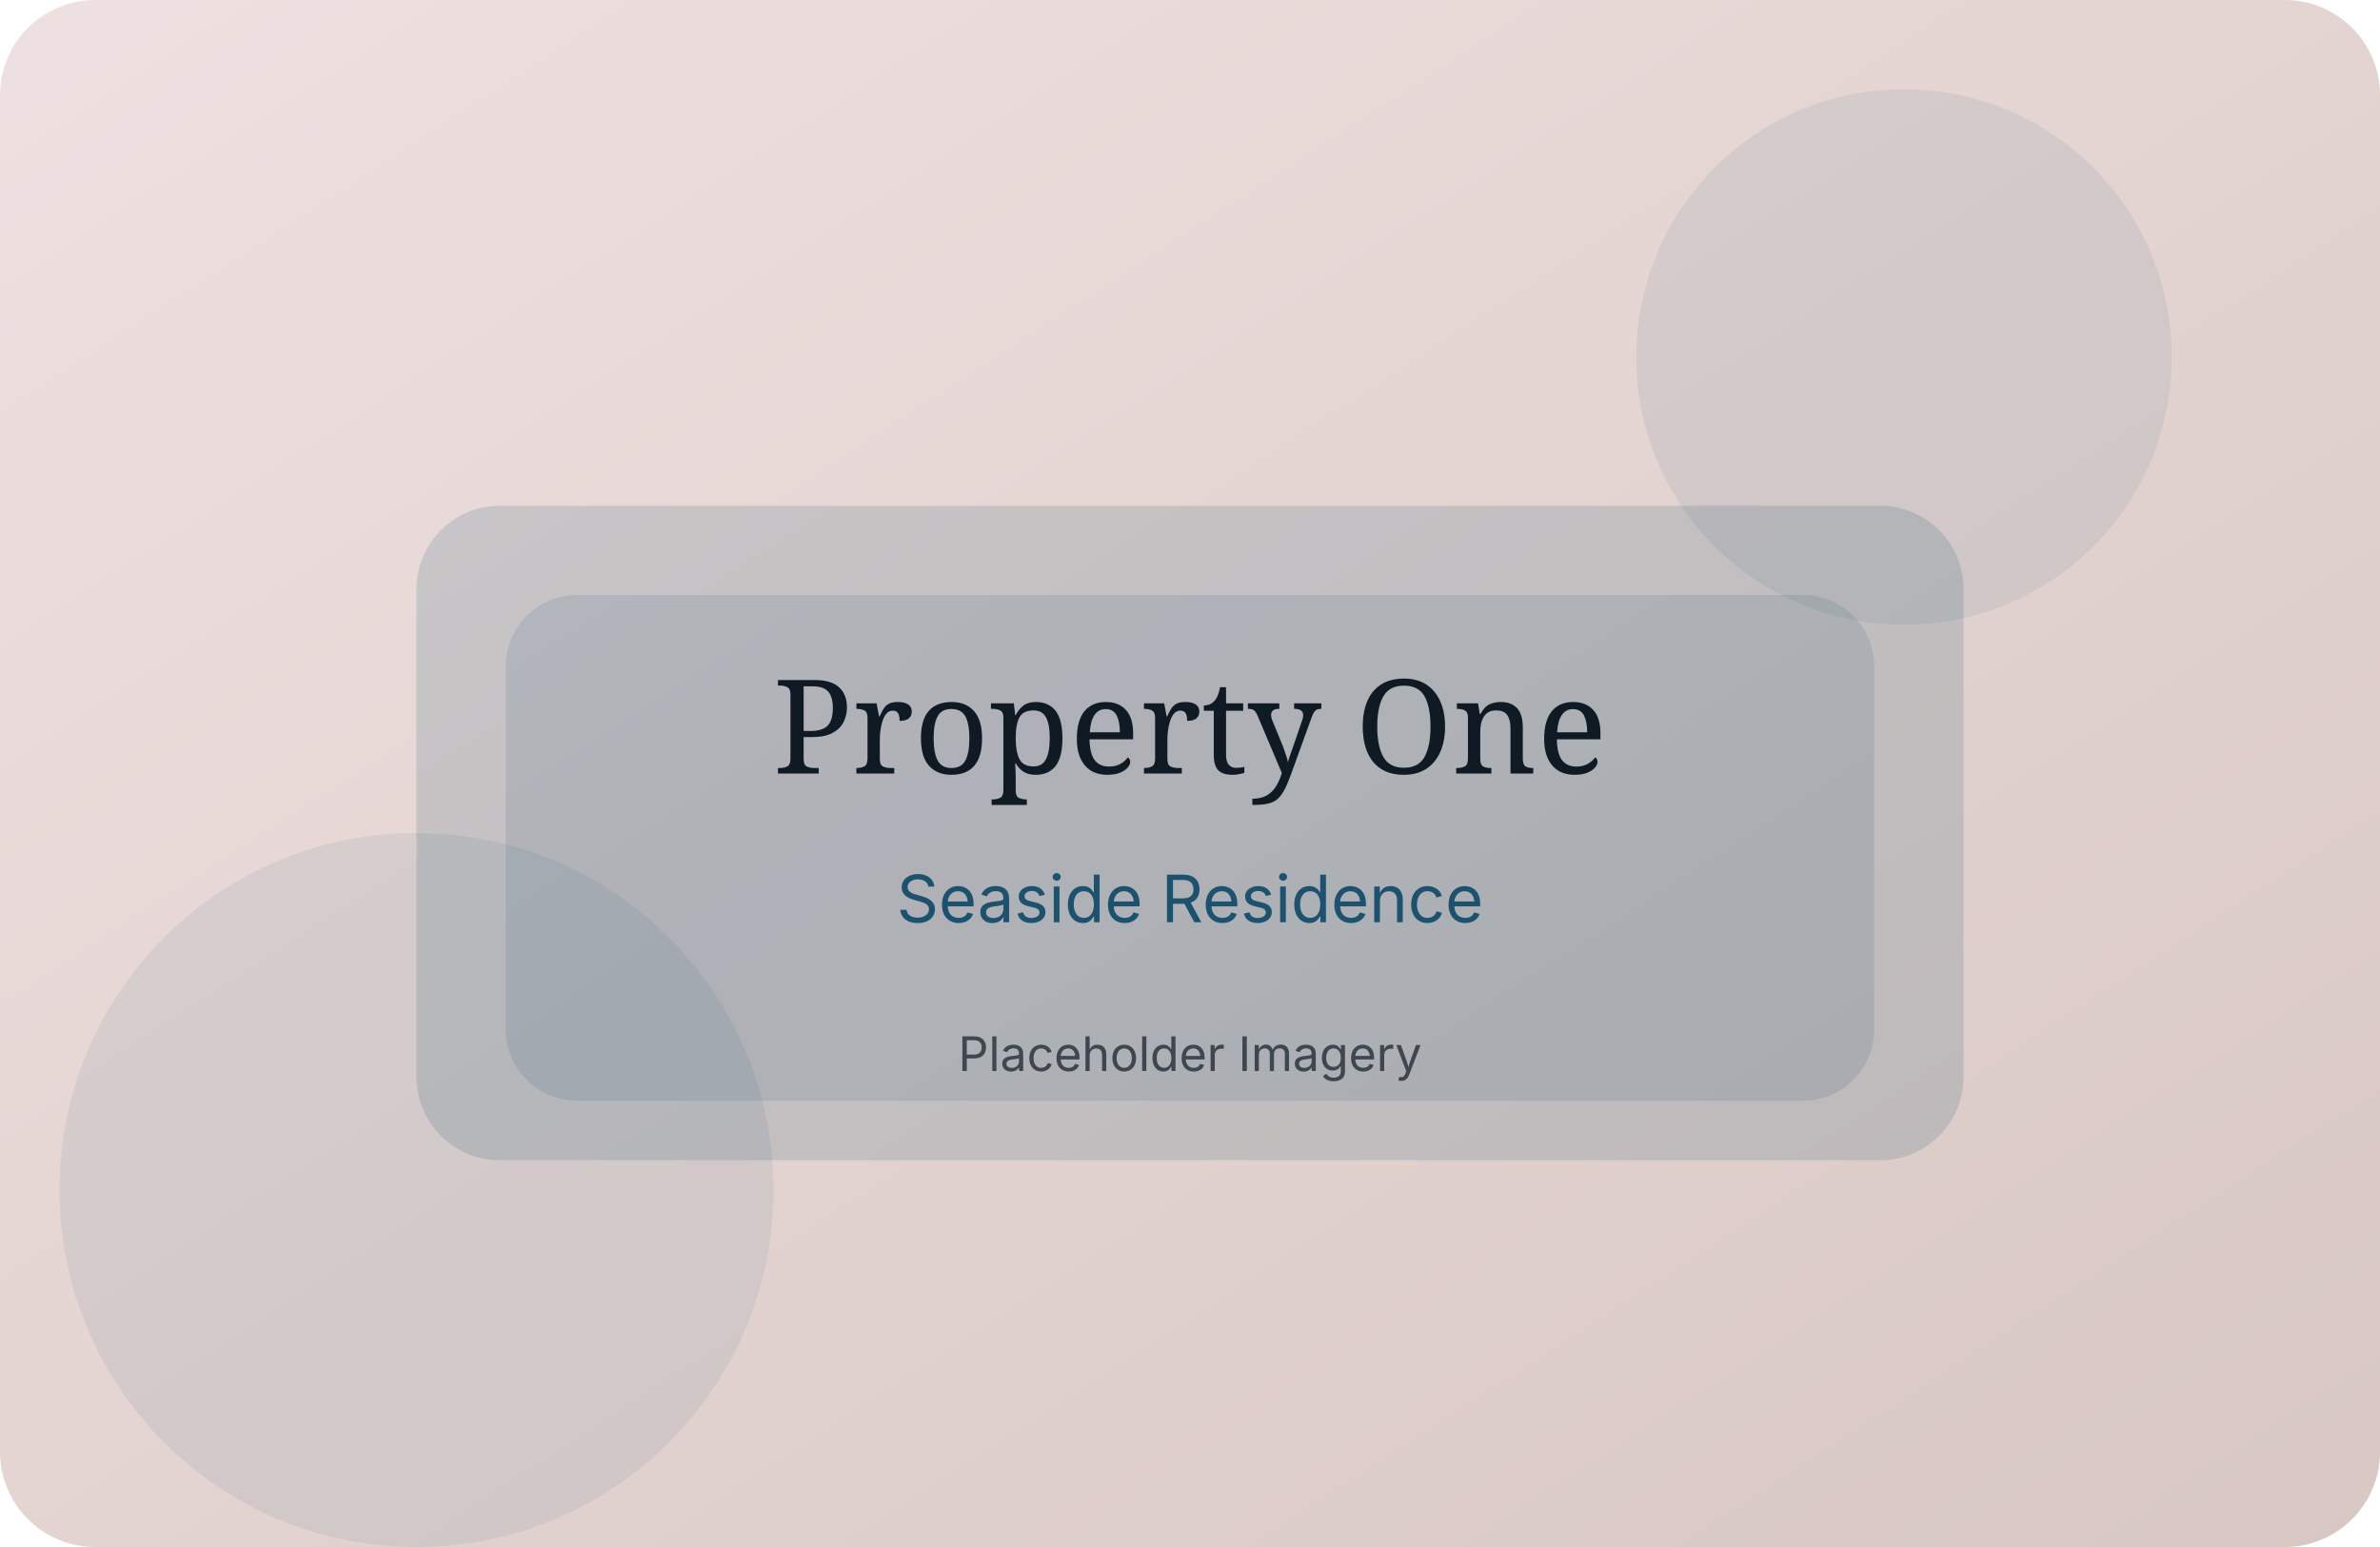
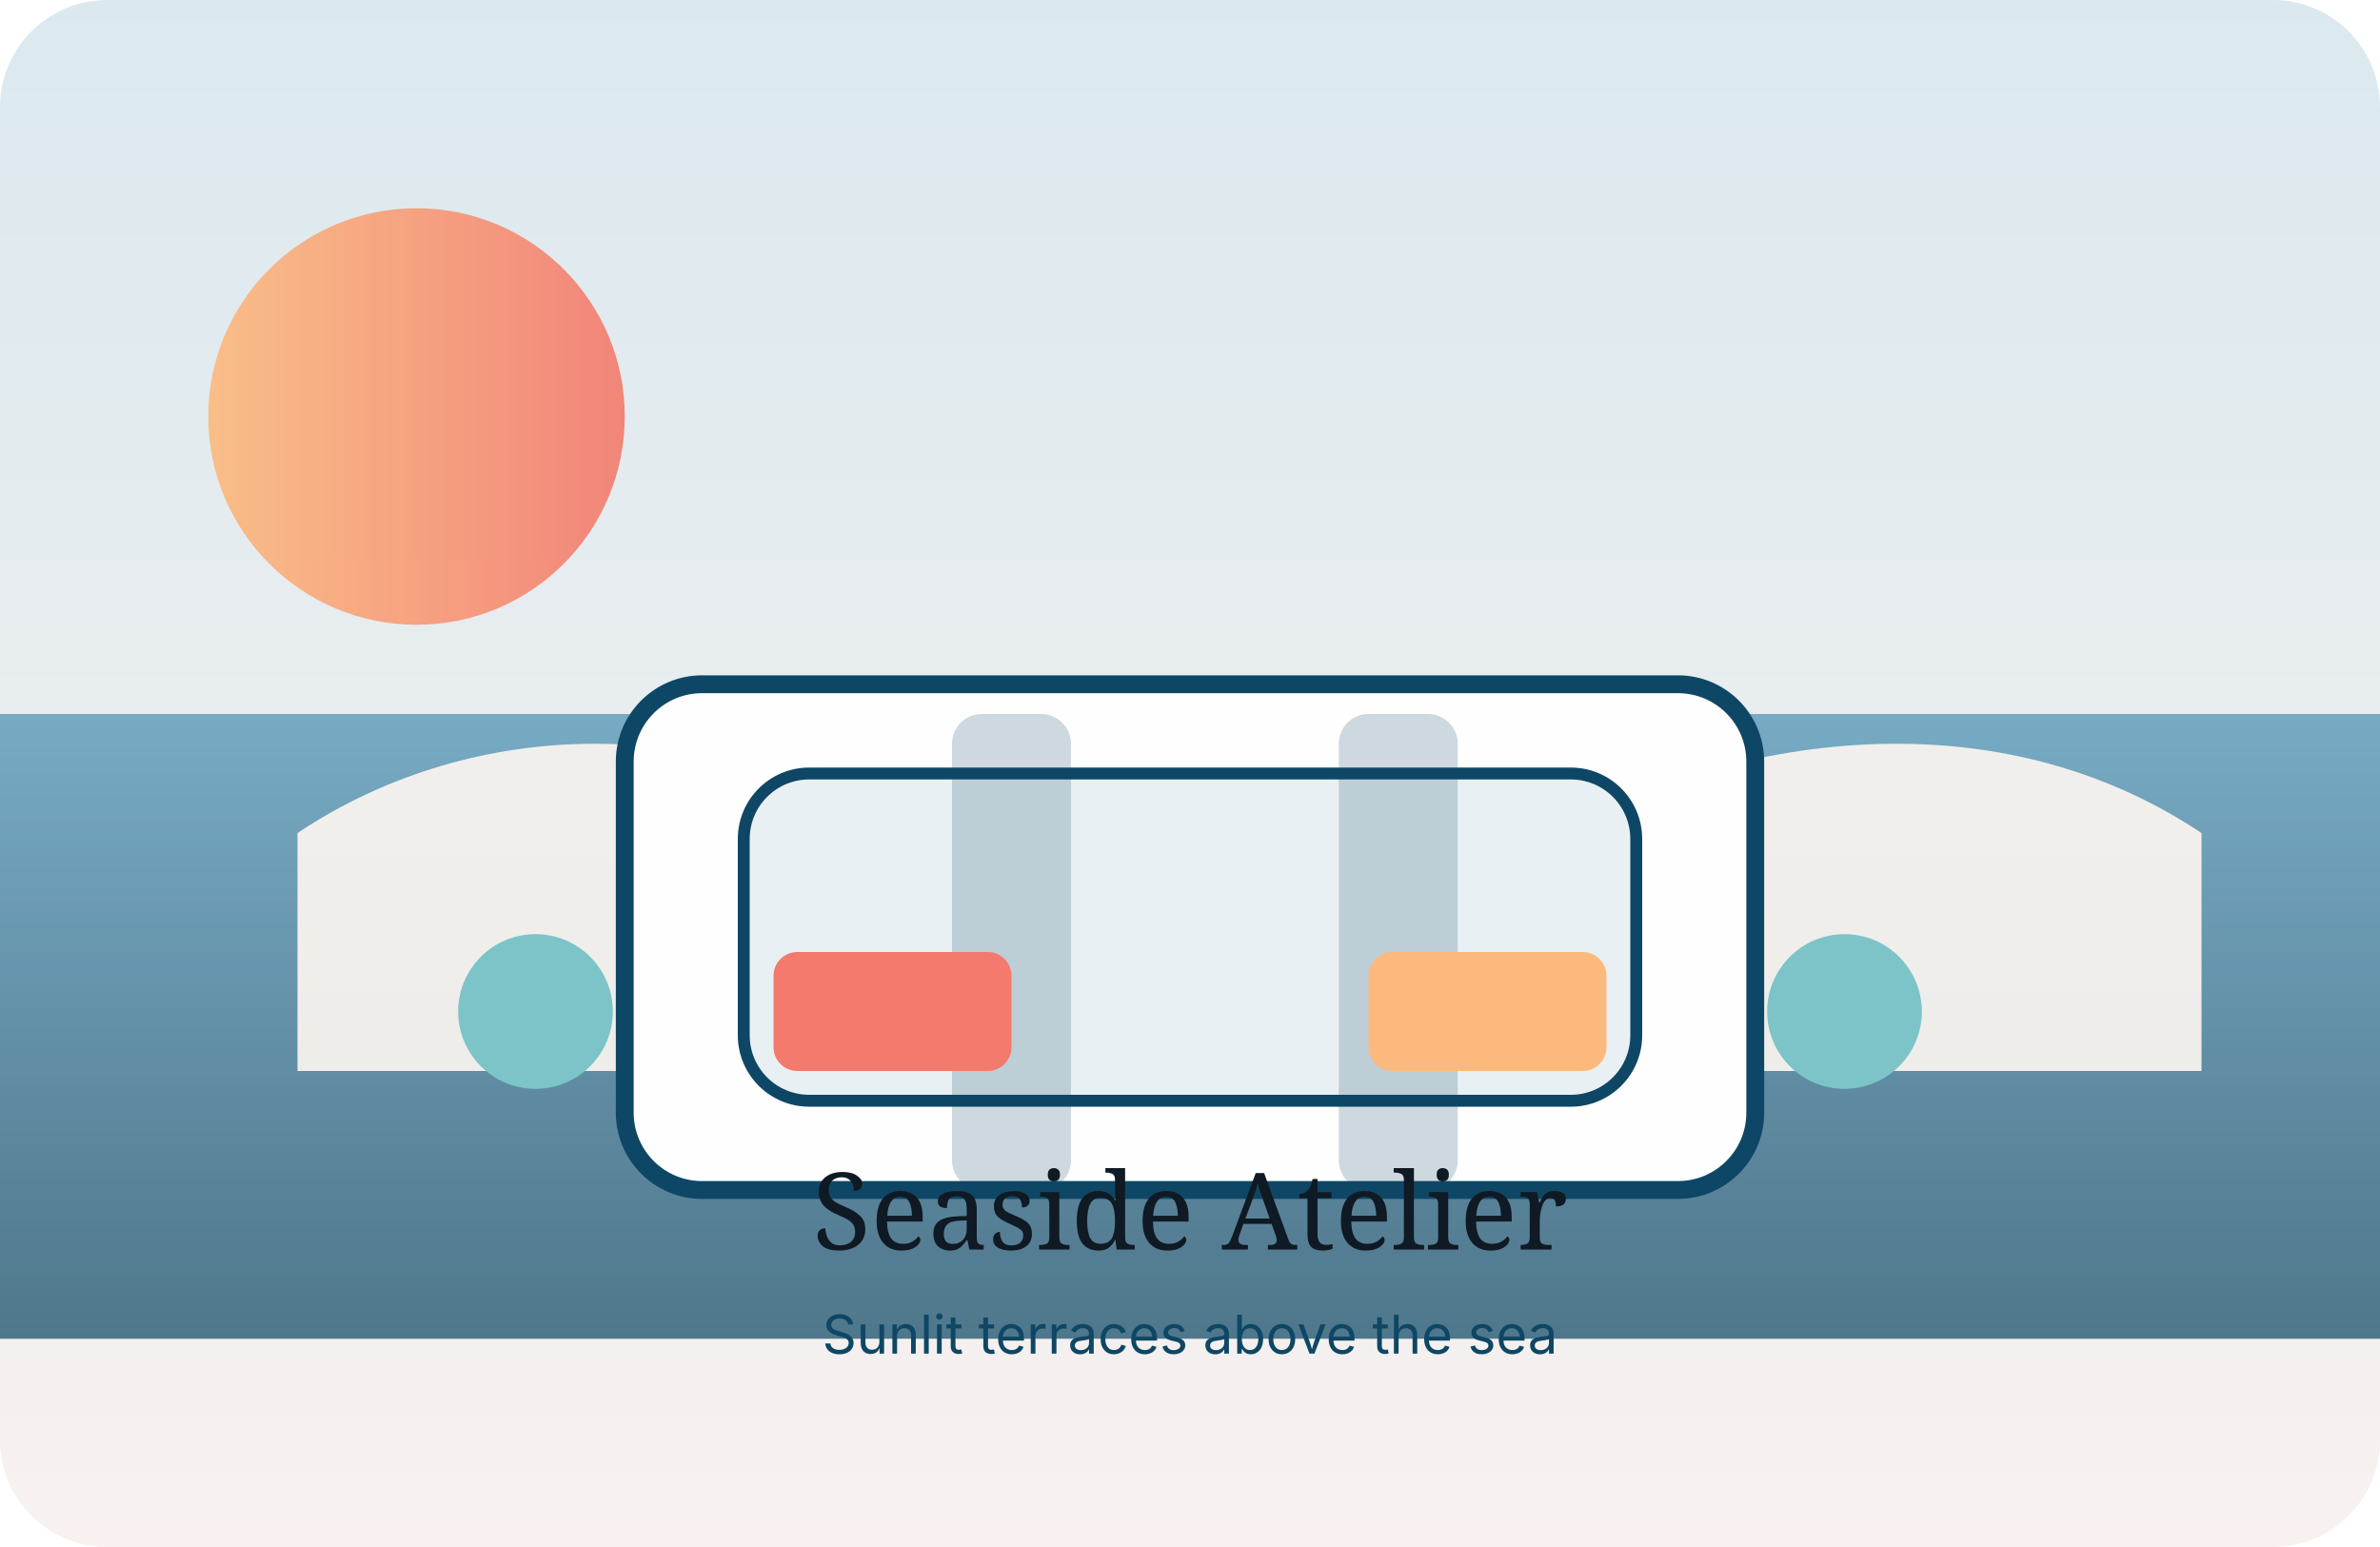
<svg xmlns="http://www.w3.org/2000/svg" viewBox="0 0 800 520">
  <defs>
-     <linearGradient id="bg1" x1="0%" x2="100%" y1="0%" y2="100%">
-       <stop offset="0%" stop-color="#efe1e1" />
-       <stop offset="100%" stop-color="#d8c7c2" />
+     <linearGradient id="bg1" x1="0%" y1="0%" x2="0%" y2="100%">
+       <stop offset="0%" stop-color="#dbe9ef" />
+       <stop offset="100%" stop-color="#f8f1ef" />
+     </linearGradient>
+     <linearGradient id="sea" x1="0%" y1="0%" x2="0%" y2="100%">
+       <stop offset="0%" stop-color="#4a90b2" stop-opacity="0.9" />
+       <stop offset="100%" stop-color="#0e4765" stop-opacity="0.9" />
+     </linearGradient>
+     <linearGradient id="sunset" x1="0%" y1="0%" x2="100%" y2="0%">
+       <stop offset="0%" stop-color="#fcb97d" />
+       <stop offset="100%" stop-color="#f37a6d" />
    </linearGradient>
  </defs>
-   <rect width="800" height="520" fill="url(#bg1)" rx="32" />
-   <circle cx="640" cy="120" r="90" fill="#0e4765" opacity="0.08" />
-   <circle cx="140" cy="400" r="120" fill="#0e4765" opacity="0.08" />
-   <rect x="140" y="170" width="520" height="220" rx="28" fill="#0e4765" opacity="0.15" />
-   <rect x="170" y="200" width="460" height="170" rx="24" fill="#0e4765" opacity="0.12" />
-   <text x="400" y="260" text-anchor="middle" font-family="Playfair Display, serif" font-size="44" fill="#0f1a24">Property One</text>
-   <text x="400" y="310" text-anchor="middle" font-family="Inter, sans-serif" font-size="22" fill="#0e4765" opacity="0.9">Seaside Residence</text>
-   <text x="400" y="360" text-anchor="middle" font-family="Inter, sans-serif" font-size="16" fill="#0f1a24" opacity="0.7">Placeholder Imagery</text>
+   <rect width="800" height="520" rx="36" fill="url(#bg1)" />
+   <rect x="-20" y="240" width="840" height="210" fill="url(#sea)" opacity="0.8" />
+   <circle cx="140" cy="140" r="70" fill="url(#sunset)" opacity="0.9" />
+   <path d="M100 280 C160 240 240 240 300 280 C360 320 440 320 520 280 C600 240 680 240 740 280 L740 360 L100 360 Z" fill="#fef7f2" opacity="0.9" />
+   <rect x="210" y="230" width="380" height="170" rx="26" fill="#fefefe" stroke="#0e4765" stroke-width="6" />
+   <rect x="250" y="260" width="300" height="110" rx="22" fill="#e9f0f3" stroke="#0e4765" stroke-width="4" />
+   <rect x="320" y="240" width="40" height="160" rx="10" fill="#0e4765" opacity="0.2" />
+   <rect x="450" y="240" width="40" height="160" rx="10" fill="#0e4765" opacity="0.2" />
+   <rect x="260" y="320" width="80" height="40" rx="8" fill="#f37a6d" />
+   <rect x="460" y="320" width="80" height="40" rx="8" fill="#fcb97d" />
+   <circle cx="180" cy="340" r="26" fill="#7cc4c8" />
+   <circle cx="620" cy="340" r="26" fill="#7cc4c8" />
+   <text x="400" y="420" text-anchor="middle" font-family="Playfair Display, serif" font-size="36" fill="#0f1a24">Seaside Atelier</text>
+   <text x="400" y="455" text-anchor="middle" font-family="Inter, sans-serif" font-size="18" fill="#0e4765">Sunlit terraces above the sea</text>
</svg>
